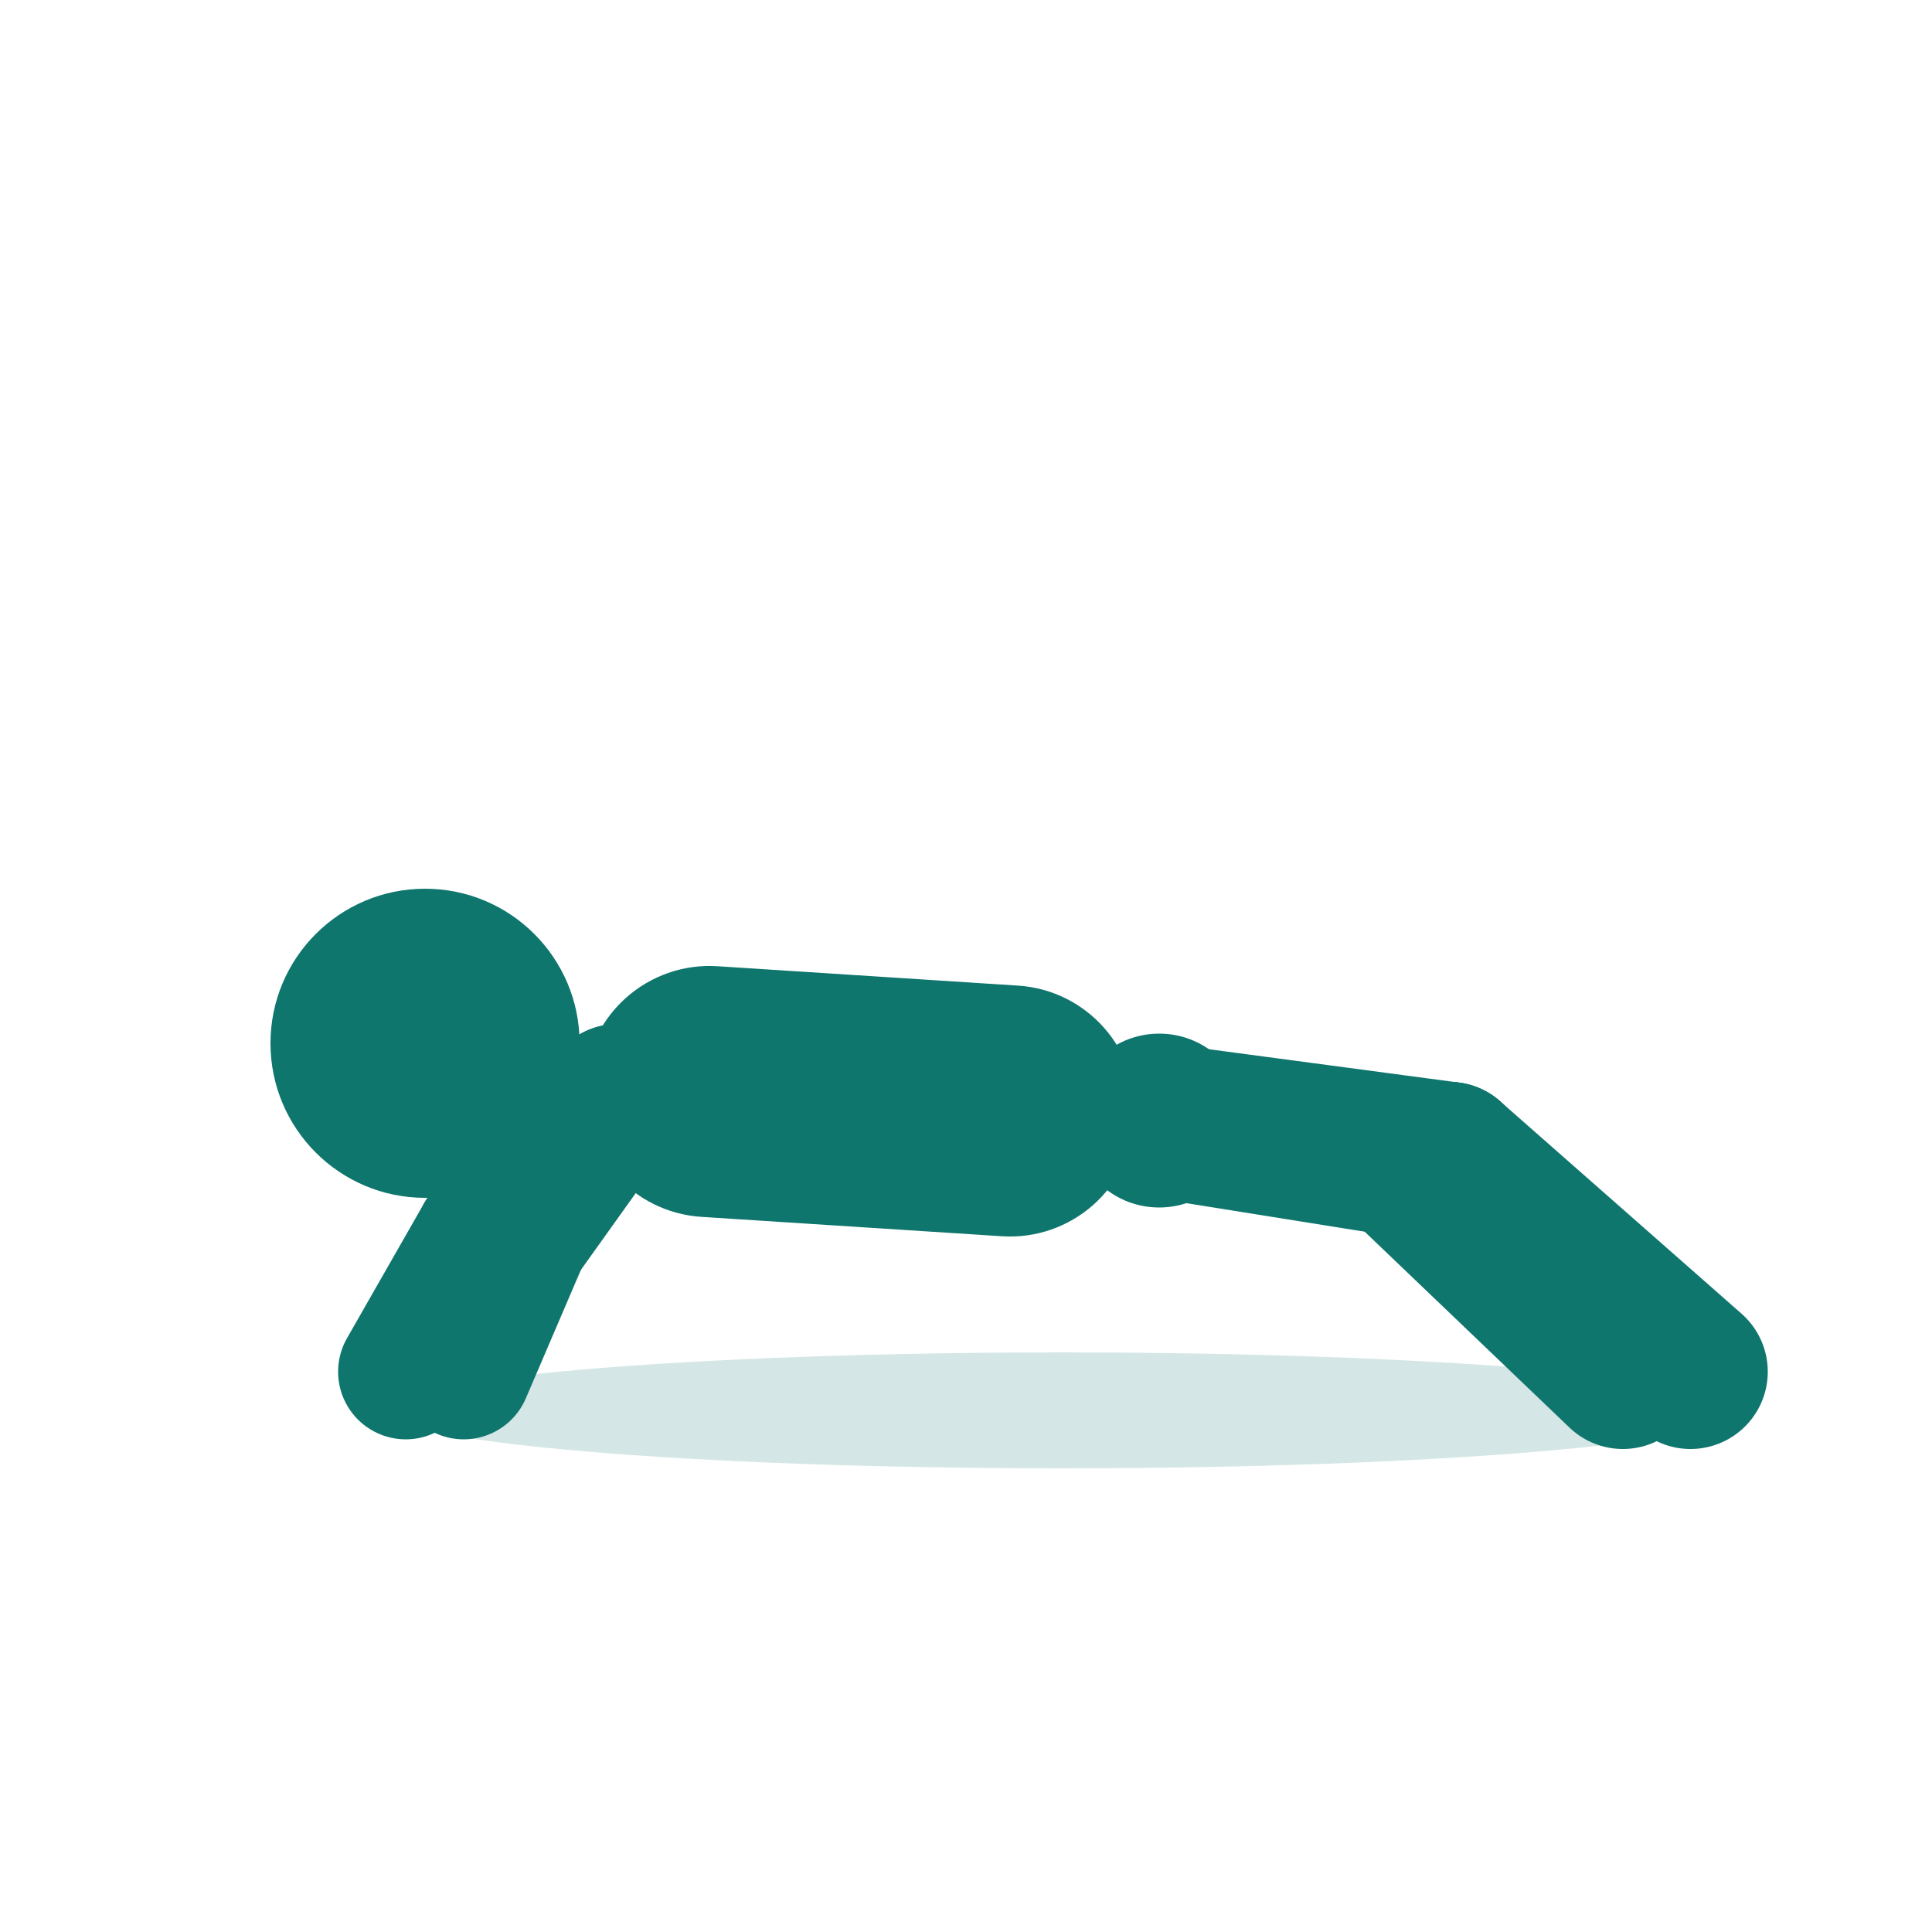
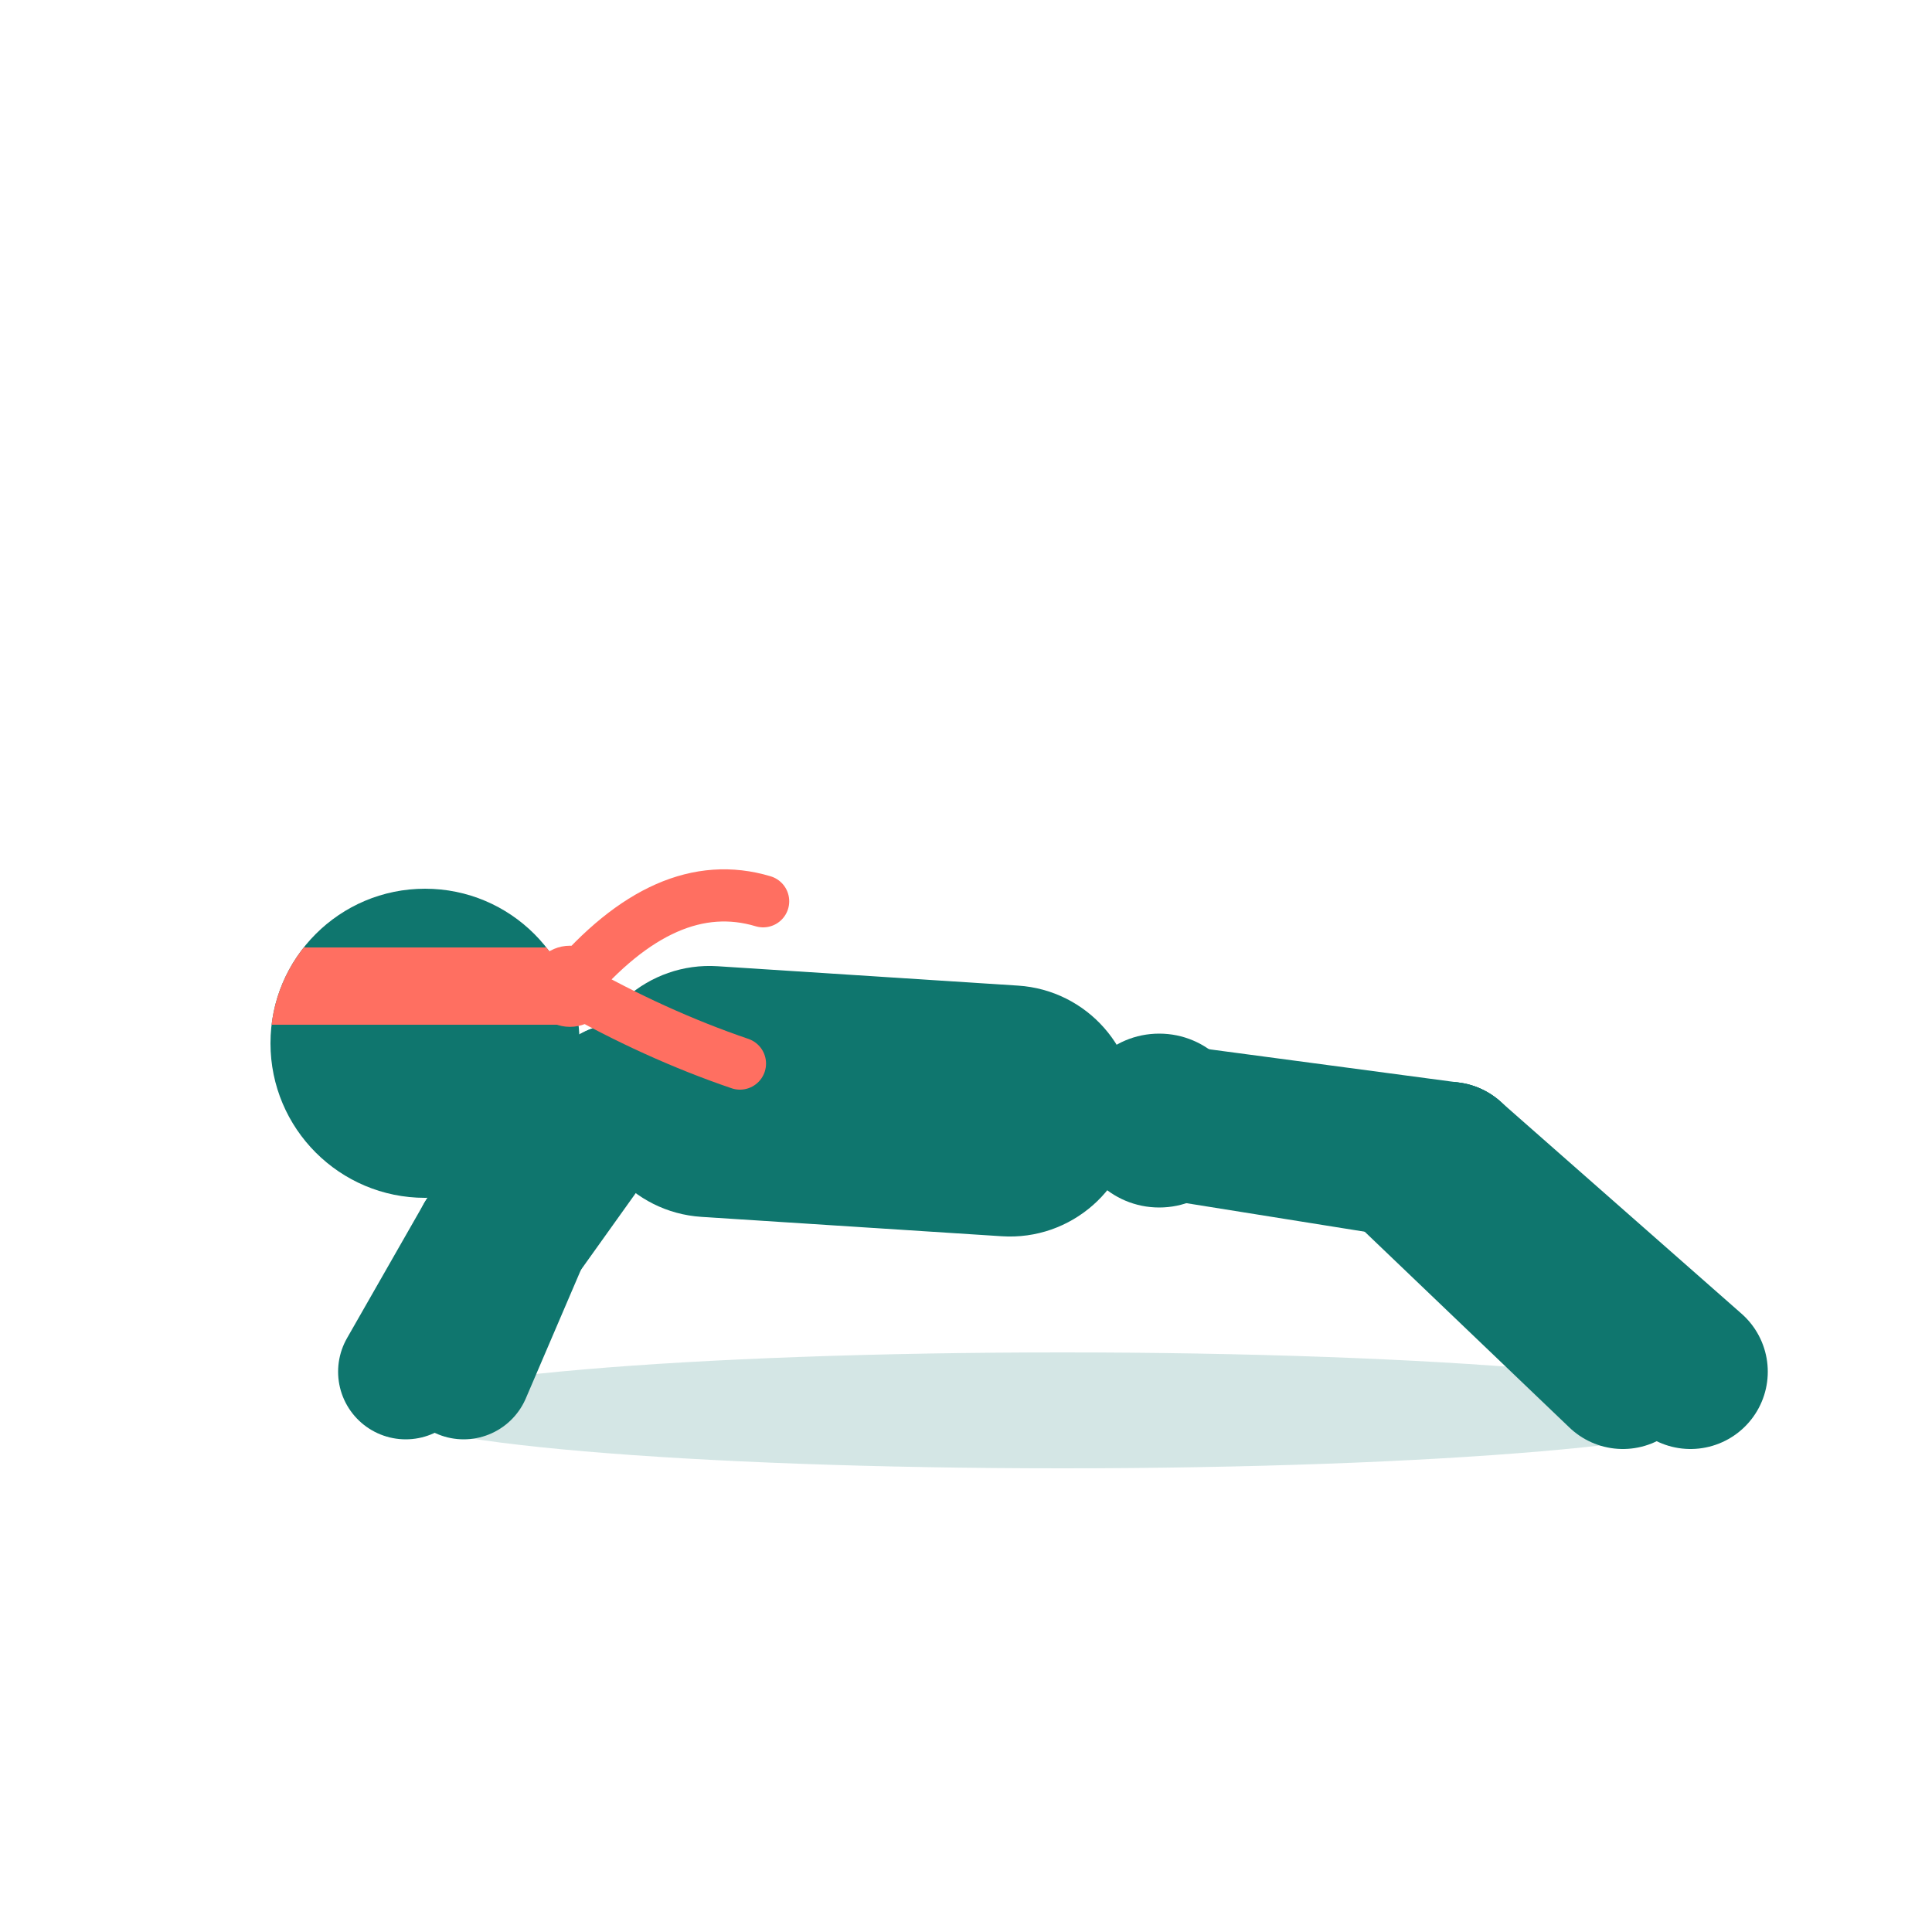
<svg xmlns="http://www.w3.org/2000/svg" viewBox="0 0 200 200" width="200" height="200">
  <ellipse cx="110" cy="146" rx="70" ry="6" fill="#0F766E" opacity="0.18" />
  <line x1="120" y1="116" x2="145" y2="120" stroke="#0F766E" stroke-width="16" stroke-linecap="round" />
  <line x1="120" y1="116" x2="150" y2="120" stroke="#0F766E" stroke-width="16" stroke-linecap="round" />
  <line x1="145" y1="120" x2="168" y2="142" stroke="#0F766E" stroke-width="16" stroke-linecap="round" />
  <line x1="150" y1="120" x2="175" y2="142" stroke="#0F766E" stroke-width="16" stroke-linecap="round" />
  <circle cx="145" cy="120" r="8" fill="#0F766E" />
  <circle cx="150" cy="120" r="8" fill="#0F766E" />
  <circle cx="168" cy="142" r="6" fill="#0F766E" />
  <circle cx="175" cy="142" r="6" fill="#0F766E" />
  <g transform="rotate(-86.30861 89 114)">
    <rect x="76" y="85.421" width="26" height="57.159" rx="13" fill="#0F766E" />
  </g>
  <line x1="64" y1="114" x2="50" y2="128" stroke="#0F766E" stroke-width="14" stroke-linecap="round" />
  <line x1="64" y1="114" x2="54" y2="128" stroke="#0F766E" stroke-width="14" stroke-linecap="round" />
  <line x1="50" y1="128" x2="42" y2="142" stroke="#0F766E" stroke-width="14" stroke-linecap="round" />
  <line x1="54" y1="128" x2="48" y2="142" stroke="#0F766E" stroke-width="14" stroke-linecap="round" />
  <circle cx="50" cy="128" r="6" fill="#0F766E" />
  <circle cx="54" cy="128" r="6" fill="#0F766E" />
  <circle cx="42" cy="142" r="5.5" fill="#0F766E" />
  <circle cx="48" cy="142" r="5.5" fill="#0F766E" />
  <circle cx="64" cy="114" r="8" fill="#0F766E" />
  <circle cx="64" cy="114" r="8" fill="#0F766E" />
  <circle cx="120" cy="116" r="9" fill="#0F766E" />
  <circle cx="44" cy="108" r="16" fill="#0F766E" />
+   <clipPath id="hb">
+     <circle cx="44.0" cy="108.0" r="16.0" />
+   </clipPath>
+   <rect x="27.0" y="98.08" width="34.0" height="8.0" fill="#FF6F61" clip-path="url(#hb)" />
+   <path d="M59.0,102.1 Q69.0,90.3 79.0,93.3" stroke="#FF6F61" stroke-width="5.4" stroke-linecap="round" fill="none" />
+   <path d="M59.0,102.1 Q67.8,107.1 76.6,110.1" stroke="#FF6F61" stroke-width="5.4" stroke-linecap="round" fill="none" />
+   <circle cx="59.0" cy="102.1" r="4.2" fill="#FF6F61" />
</svg>
